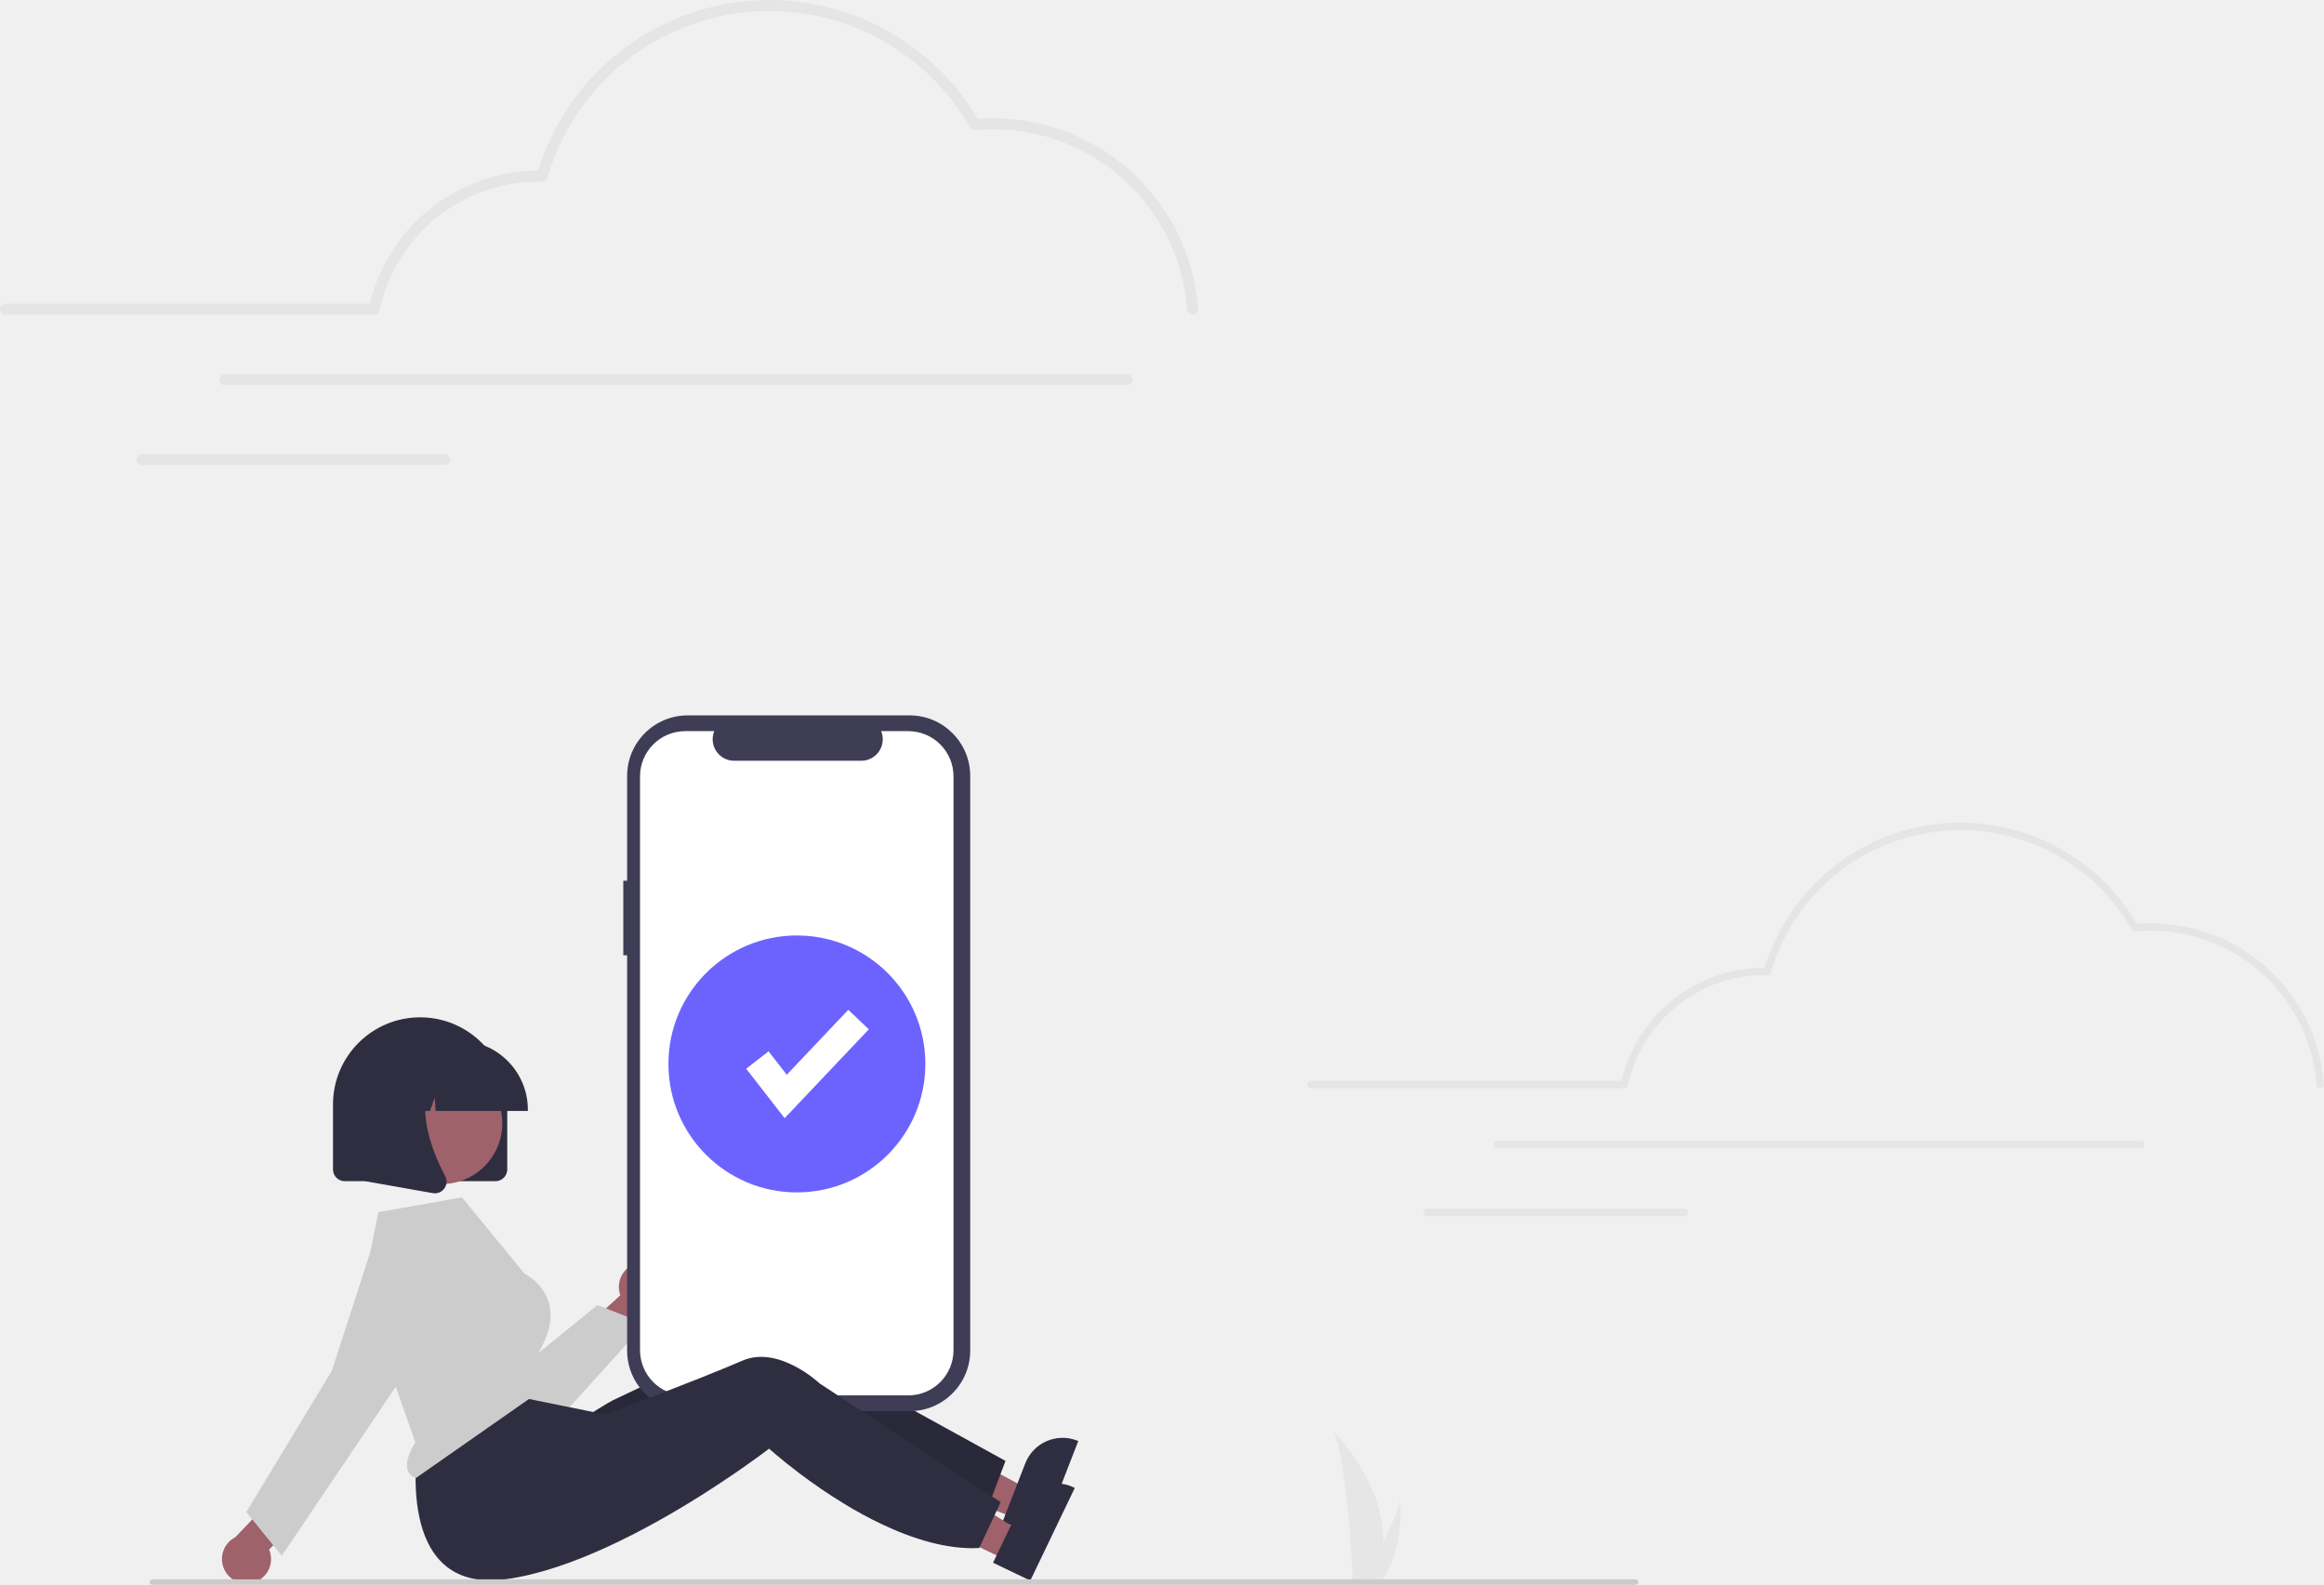
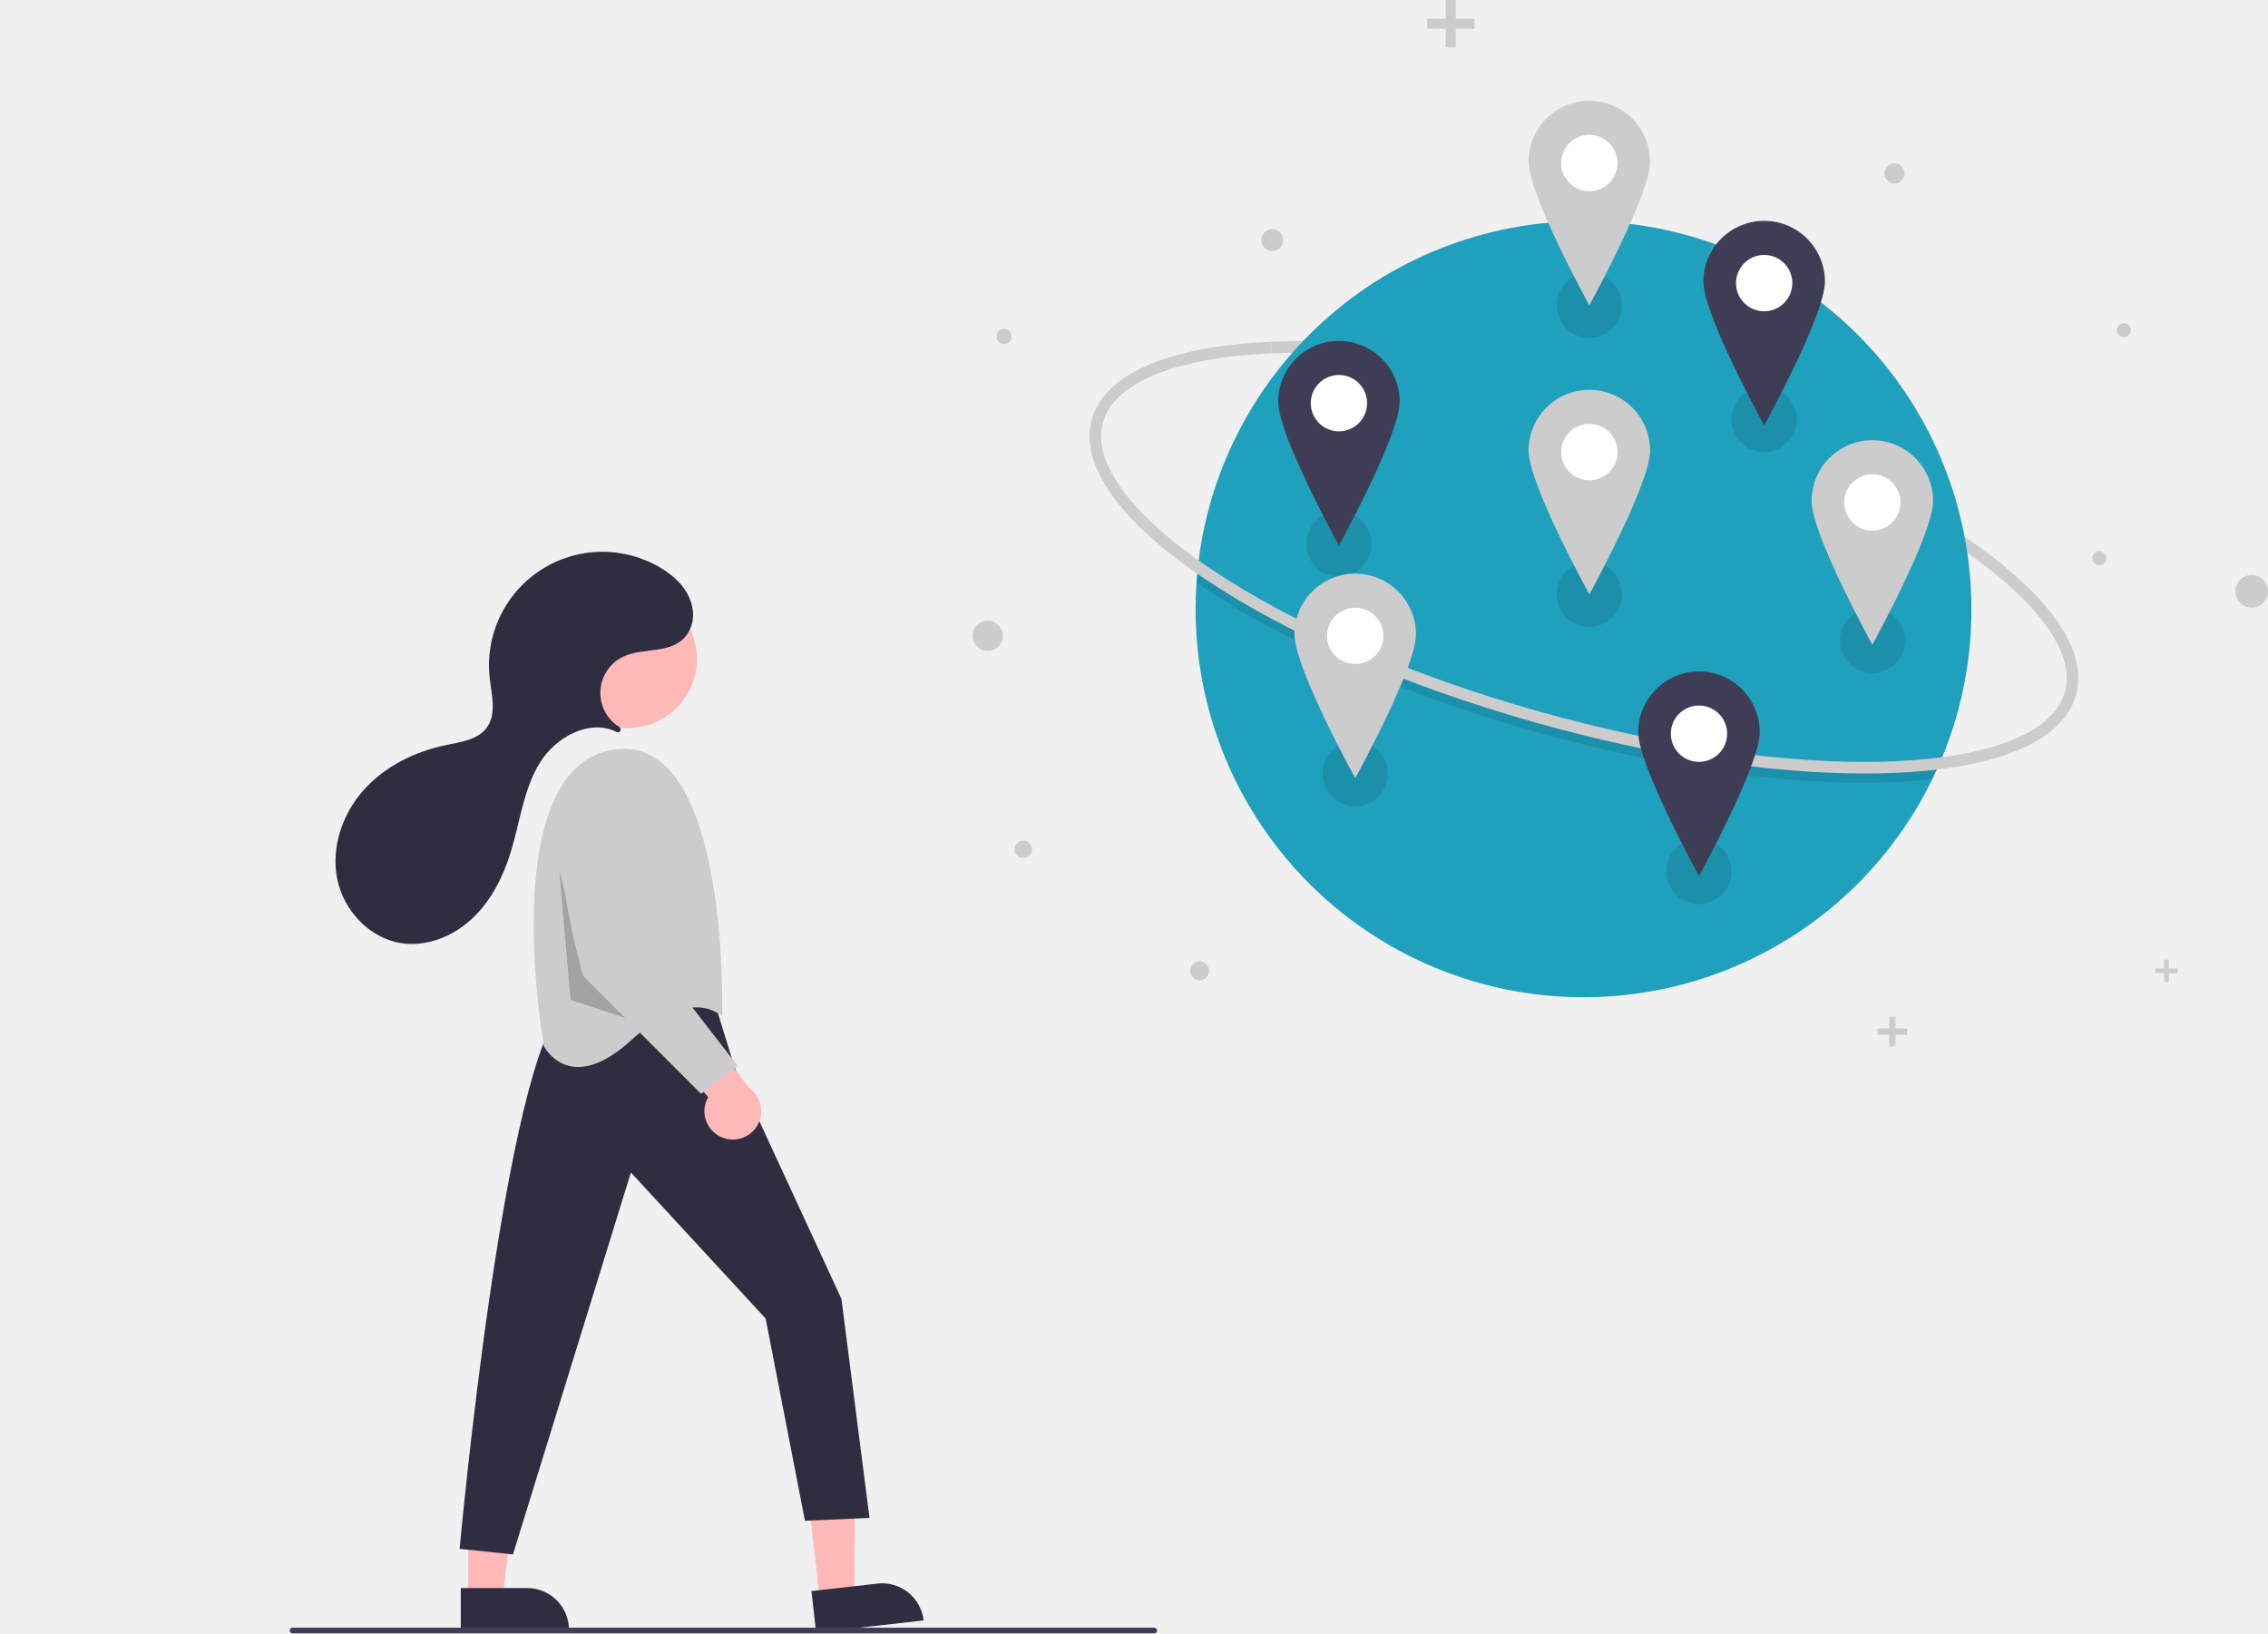
- <svg xmlns="http://www.w3.org/2000/svg" id="abe9a4ff-27f3-4ae0-80d1-3256bfad5e8d" data-name="Layer 1" width="844.669" height="576" viewBox="0 0 844.669 576">
-   <path id="ffb53e15-96a8-49e4-8474-dde31f47c838" data-name="Path 133" d="M680.393,722.64a50.807,50.807,0,0,1-2.374,14.045c-.032.106-.068.209-.102.315h-8.857c.009-.095.019-.2.028-.315.591-6.789-2.783-47.619-6.854-54.685C662.59,682.573,681.08,701.068,680.393,722.64Z" transform="translate(-177.6653 -162)" fill="#e6e6e6" />
-   <path id="b0d53736-93e7-4057-be18-9e9cd17f391b" data-name="Path 134" d="M679.729,736.685c-.074.106-.151.211-.23.315h-6.645c.05-.09.109-.195.176-.315,1.098-1.981,4.347-7.904,7.363-14.045,3.24-6.599,6.215-13.448,5.964-15.927C686.434,707.272,688.677,724.316,679.729,736.685Z" transform="translate(-177.6653 -162)" fill="#e6e6e6" />
-   <path d="M1020.979,557.539a1.354,1.354,0,0,1-1.35-1.26,60.446,60.446,0,0,0-60.12-56.01c-1.826,0-3.741.093-5.693.275a1.359,1.359,0,0,1-1.302-.675,71.757,71.757,0,0,0-131.222,15.607,1.363,1.363,0,0,1-1.331.977l-.453-.014c-.238-.008-.475-.016-.715-.016A50.712,50.712,0,0,0,769.375,556.464a1.354,1.354,0,0,1-1.325,1.075H654.126a1.355,1.355,0,1,1,0-2.709H766.963a53.444,53.444,0,0,1,51.83-41.115c.066,0,.131.001.197.001a75.092,75.092,0,0,1,26.11-37.491A73.755,73.755,0,0,1,890.213,461a74.704,74.704,0,0,1,64.215,36.772c1.736-.141,3.441-.212,5.08-.212a63.164,63.164,0,0,1,62.823,58.529,1.354,1.354,0,0,1-1.256,1.446C1021.043,557.538,1021.01,557.539,1020.979,557.539Z" transform="translate(-177.6653 -162)" fill="#e5e5e5" />
-   <path d="M955.746,579.343H721.864a1.355,1.355,0,0,1,0-2.709H955.746a1.355,1.355,0,0,1,0,2.709Z" transform="translate(-177.6653 -162)" fill="#e5e5e5" />
-   <path d="M789.884,604H696.357a1.355,1.355,0,1,1,0-2.709H789.884a1.355,1.355,0,0,1,0,2.709Z" transform="translate(-177.6653 -162)" fill="#e5e5e5" />
-   <path d="M611.131,276.356a2,2,0,0,1-1.993-1.86A70.684,70.684,0,0,0,538.835,209c-2.132,0-4.372.108-6.657.322a1.999,1.999,0,0,1-1.922-.997,83.989,83.989,0,0,0-153.59,18.267,1.991,1.991,0,0,1-1.967,1.443l-.532-.016c-.277-.009-.553-.019-.832-.019a59.235,59.235,0,0,0-57.723,46.769,2,2,0,0,1-1.957,1.587h-133.989a2,2,0,0,1,0-4H312.054A63.271,63.271,0,0,1,373.265,224a87.988,87.988,0,0,1,159.816-18.77c1.967-.153,3.897-.23,5.753-.23A74.697,74.697,0,0,1,613.128,274.216a2,2,0,0,1-1.855,2.135C611.225,276.355,611.178,276.356,611.131,276.356Z" transform="translate(-177.6653 -162)" fill="#e5e5e5" />
-   <path d="M587.335,302h-328a2,2,0,0,1,0-4h328a2,2,0,0,1,0,4Z" transform="translate(-177.6653 -162)" fill="#e5e5e5" />
-   <path d="M339.335,331h-110a2,2,0,0,1,0-4h110a2,2,0,1,1,0,4Z" transform="translate(-177.6653 -162)" fill="#e5e5e5" />
-   <polygon points="368.965 551.748 373.164 540.946 333.501 519.609 327.303 535.551 368.965 551.748" fill="#9f616a" />
-   <path d="M569.129,685.57a14.537,14.537,0,0,0-18.825,8.286l-2.833,7.281L543.104,712.377l-1.068,2.756,13.996,5.444,13.538-34.832Z" transform="translate(-177.6653 -162)" fill="#2f2e41" />
-   <path d="M543.106,692.96l-1.826,4.843-4.558,12.088-.109.302c-11.613,1.492-24.343-1.433-36.118-5.977a146.81,146.81,0,0,1-13.824-6.169c-6.659-3.364-12.621-6.915-17.377-9.953-7.161-4.596-11.589-8.047-11.589-8.047s-1.17,1.057-3.287,2.87c-2.837,2.428-7.371,6.218-13.114,10.681q-3.286,2.571-7.056,5.379c-18.528,13.743-42.306-22.928-42.306-22.928s6.687-4.258,8.434-5.084c5.625-2.661,18.841-8.942,30.243-14.523,5.874-2.88,11.26-5.579,14.876-7.498,12.804-6.817,28.721,6.083,28.721,6.083Z" transform="translate(-177.6653 -162)" fill="#2f2e41" />
-   <path d="M543.106,692.96l-1.826,4.843-4.558,12.088-.109.302c-11.613,1.492-24.343-1.433-36.118-5.977a146.81,146.81,0,0,1-13.824-6.169c-6.659-3.364-12.621-6.915-17.377-9.953-7.161-4.596-11.589-8.047-11.589-8.047s-1.17,1.057-3.287,2.87c-2.837,2.428-7.371,6.218-13.114,10.681q-3.286,2.571-7.056,5.379c-18.528,13.743-42.306-22.928-42.306-22.928s6.687-4.258,8.434-5.084c5.625-2.661,18.841-8.942,30.243-14.523,5.874-2.88,11.26-5.579,14.876-7.498,12.804-6.817,28.721,6.083,28.721,6.083Z" transform="translate(-177.6653 -162)" opacity="0.14" />
-   <path d="M409.915,620.979A8.864,8.864,0,0,0,403.123,632.751l-14.908,13.712,6.123,11.092,20.781-19.659a8.912,8.912,0,0,0-5.204-16.917Z" transform="translate(-177.6653 -162)" fill="#9f616a" />
-   <path d="M365.057,683.321q-1.01,0-2.023-.087a23.82,23.82,0,0,1-19.187-12.813l-23.884-45.971a13.19,13.19,0,0,1,22.809-13.2l22.035,49.441,29.983-24.361,17.361,6.758L382.832,675.454A24.09,24.09,0,0,1,365.057,683.321Z" transform="translate(-177.6653 -162)" fill="#ccc" />
-   <path d="M269.298,737.292a8.864,8.864,0,0,0,6.174-12.108l14.179-14.464L282.964,699.959l-19.737,20.708a8.912,8.912,0,0,0,6.072,16.625Z" transform="translate(-177.6653 -162)" fill="#9f616a" />
-   <path d="M404.207,482.094h1.389V444.03A22.03,22.03,0,0,1,427.626,422H508.269a22.03,22.03,0,0,1,22.03,22.03V652.849a22.03,22.03,0,0,1-22.03,22.03H427.626a22.03,22.03,0,0,1-22.03-22.03V509.188h-1.389Z" transform="translate(-177.6653 -162)" fill="#3f3d56" />
-   <path d="M426.738,427.731H437.264a7.816,7.816,0,0,0,7.237,10.768h46.199a7.816,7.816,0,0,0,7.237-10.768h9.832a16.452,16.452,0,0,1,16.452,16.452V652.696A16.452,16.452,0,0,1,507.769,669.148h-81.031a16.452,16.452,0,0,1-16.452-16.452h0V444.183A16.452,16.452,0,0,1,426.738,427.731Z" transform="translate(-177.6653 -162)" fill="#fff" />
-   <circle cx="289.631" cy="386.685" r="46.691" fill="#6c63ff" />
-   <polygon points="285.181 406.395 271.207 388.426 279.333 382.105 285.95 390.613 308.304 367.016 315.779 374.098 285.181 406.395" fill="#fff" />
-   <path d="M357.777,591.296H302.951a4.258,4.258,0,0,1-4.254-4.254V563.41a31.666,31.666,0,0,1,63.333,0V587.042A4.258,4.258,0,0,1,357.777,591.296Z" transform="translate(-177.6653 -162)" fill="#2f2e41" />
-   <polygon points="365.615 566.94 370.631 556.493 332.724 532.171 325.32 547.59 365.615 566.94" fill="#9f616a" />
-   <path d="M567.877,702.574a14.537,14.537,0,0,0-19.406,6.815l-3.384,7.042-5.218,10.871-1.276,2.666,13.536,6.503,16.174-33.689Z" transform="translate(-177.6653 -162)" fill="#2f2e41" />
-   <path d="M541.363,707.943l-2.193,4.688-5.473,11.702-.132.293c-11.693.596-24.161-3.299-35.552-8.734a146.809,146.809,0,0,1-13.309-7.212c-6.381-3.866-12.052-7.865-16.561-11.258-6.787-5.133-10.937-8.914-10.937-8.914s-1.248.964-3.497,2.609c-3.015,2.202-7.827,5.634-13.895,9.642q-3.474,2.311-7.449,4.821c-19.529,12.279-47.301,27.233-70.924,30.39-41.488,5.549-31.723-49.816-31.723-49.816l33.018-17.147,14.018,2.845,15.606,3.157,5.53,1.125s1.049-.397,2.855-1.087c5.813-2.221,19.473-7.468,31.27-12.156,6.078-2.42,11.655-4.698,15.408-6.333,13.29-5.813,28.169,8.271,28.169,8.271Z" transform="translate(-177.6653 -162)" fill="#2f2e41" />
-   <circle cx="160.461" cy="408.245" r="22.106" fill="#9f616a" />
-   <path d="M309.367,631.609l19.257,54.595-.116.191c-2.678,4.428-3.554,7.999-2.531,10.328a4.501,4.501,0,0,0,2.853,2.461l45.57-31.852-1.596-12.766.089-.143c4.405-7.048,5.831-13.43,4.24-18.969-2.065-7.188-8.626-10.451-8.692-10.483l-.159-.125L345.553,597.182l-30.383,5.398Z" transform="translate(-177.6653 -162)" fill="#ccc" />
-   <path d="M280.082,727.436l-12.9-15.878,31.099-51.337,14.499-44.818.45.145-.45-.145a18.004,18.004,0,1,1,32.105,15.537L318.266,670.82Z" transform="translate(-177.6653 -162)" fill="#ccc" />
-   <path d="M369.522,565.773H335.997l-.344-4.813-1.719,4.813h-5.162l-.681-9.539-3.407,9.539h-9.988v-.473a25.078,25.078,0,0,1,25.049-25.05h4.727a25.078,25.078,0,0,1,25.05,25.05Z" transform="translate(-177.6653 -162)" fill="#2f2e41" />
-   <path d="M335.723,595.707a4.345,4.345,0,0,1-.753-.066l-24.548-4.331V550.739h27.023l-.669.78c-9.308,10.856-2.296,28.459,2.713,37.985a4.191,4.191,0,0,1-.333,4.449A4.237,4.237,0,0,1,335.723,595.707Z" transform="translate(-177.6653 -162)" fill="#2f2e41" />
-   <path d="M772.087,738h-539a1,1,0,1,1,0-2h539a1,1,0,1,1,0,2Z" transform="translate(-177.6653 -162)" fill="#cbcbcb" />
+ <svg xmlns="http://www.w3.org/2000/svg" width="368" height="265" viewBox="0 0 368 265" fill="none">
+   <g clip-path="url(#clip0)">
+     <path d="M321.262 91.166C307.943 81.206 287.083 71.787 264.03 65.324C243.04 59.439 222.567 56.598 206.379 57.323L206.294 55.44C222.676 54.706 243.361 57.571 264.539 63.509C287.806 70.032 308.893 79.562 322.39 89.656L321.262 91.166Z" fill="#CCCCCC" />
+     <path d="M319.879 98.837C319.891 107.661 318.042 116.388 314.452 124.449C314.152 125.124 313.84 125.792 313.515 126.455C307.271 139.247 296.879 149.545 284.032 155.67C271.186 161.795 256.644 163.385 242.778 160.181C228.911 156.977 216.54 149.168 207.681 138.027C198.821 126.887 193.997 113.072 193.995 98.837C193.995 97.38 194.045 95.934 194.144 94.5C194.191 93.77 194.252 93.045 194.327 92.324C195.996 76.277 203.76 61.483 216.016 50.995C228.273 40.508 244.086 35.126 260.194 35.962C276.301 36.797 291.474 43.786 302.58 55.486C313.686 67.186 319.878 82.703 319.879 98.837V98.837Z" fill="#1FA0BD" />
+     <path opacity="0.1" d="M314.452 124.449C314.152 125.124 313.84 125.792 313.515 126.455C311.676 126.654 309.74 126.799 307.707 126.89C306.024 126.965 304.292 127.003 302.523 127.003C287.066 127.003 268.465 124.149 249.461 118.822C228.284 112.884 209.124 104.579 195.51 95.435C195.047 95.124 194.591 94.812 194.144 94.5C194.191 93.77 194.252 93.045 194.327 92.324C195.049 92.839 195.793 93.354 196.56 93.87C210.013 102.905 228.981 111.122 249.97 117.007C268.808 122.289 287.234 125.118 302.513 125.118C304.26 125.118 305.963 125.081 307.622 125.007C310.038 124.898 312.315 124.712 314.452 124.449Z" fill="black" />
+     <path d="M302.523 125.495C287.067 125.496 268.464 122.642 249.462 117.314C228.284 111.377 209.124 103.071 195.51 93.927C181.612 84.592 175.095 75.394 177.16 68.027C179.224 60.66 189.571 56.19 206.294 55.44L206.379 57.323C198.569 57.673 192.204 58.834 187.462 60.774C182.731 62.709 179.875 65.321 178.974 68.536C178.073 71.751 179.156 75.466 182.193 79.579C185.236 83.702 190.071 88.002 196.561 92.362C210.013 101.397 228.981 109.614 249.971 115.499C268.808 120.78 287.233 123.61 302.514 123.611C304.26 123.611 305.963 123.574 307.622 123.499C315.432 123.149 321.796 121.988 326.539 120.048C331.27 118.113 334.126 115.502 335.026 112.287C336.644 106.514 331.756 99.013 321.262 91.166L322.39 89.656C327.79 93.694 331.788 97.675 334.271 101.487C336.934 105.574 337.798 109.379 336.841 112.796C334.777 120.163 324.43 124.633 307.706 125.383C306.023 125.458 304.293 125.495 302.523 125.495Z" fill="#CCCCCC" />
+     <path d="M258.602 24.522C259.001 24.522 259.323 24.199 259.323 23.801C259.323 23.402 259.001 23.079 258.602 23.079C258.204 23.079 257.881 23.402 257.881 23.801C257.881 24.199 258.204 24.522 258.602 24.522Z" fill="#F2F2F2" />
+     <path d="M162.916 55.829C163.601 55.829 164.157 55.273 164.157 54.588C164.157 53.902 163.601 53.347 162.916 53.347C162.231 53.347 161.675 53.902 161.675 54.588C161.675 55.273 162.231 55.829 162.916 55.829Z" fill="#CCCCCC" />
+     <path d="M160.271 105.618C161.625 105.618 162.723 104.52 162.723 103.166C162.723 101.812 161.625 100.714 160.271 100.714C158.918 100.714 157.82 101.812 157.82 103.166C157.82 104.52 158.918 105.618 160.271 105.618Z" fill="#CCCCCC" />
+     <path d="M307.407 29.764C308.309 29.764 309.041 29.032 309.041 28.13C309.041 27.227 308.309 26.496 307.407 26.496C306.505 26.496 305.773 27.227 305.773 28.13C305.773 29.032 306.505 29.764 307.407 29.764Z" fill="#CCCCCC" />
+     <path d="M365.348 98.604C366.812 98.604 368 97.416 368 95.951C368 94.486 366.812 93.298 365.348 93.298C363.883 93.298 362.695 94.486 362.695 95.951C362.695 97.416 363.883 98.604 365.348 98.604Z" fill="#CCCCCC" />
+     <path d="M344.607 54.714C345.236 54.714 345.745 54.205 345.745 53.576C345.745 52.947 345.236 52.437 344.607 52.437C343.978 52.437 343.469 52.947 343.469 53.576C343.469 54.205 343.978 54.714 344.607 54.714Z" fill="#CCCCCC" />
+     <path d="M206.432 40.727C207.412 40.727 208.207 39.932 208.207 38.952C208.207 37.971 207.412 37.176 206.432 37.176C205.451 37.176 204.656 37.971 204.656 38.952C204.656 39.932 205.451 40.727 206.432 40.727Z" fill="#CCCCCC" />
+     <path d="M340.624 91.71C341.252 91.71 341.762 91.2 341.762 90.571C341.762 89.943 341.252 89.433 340.624 89.433C339.995 89.433 339.486 89.943 339.486 90.571C339.486 91.2 339.995 91.71 340.624 91.71Z" fill="#CCCCCC" />
+     <path d="M166.042 139.213C166.824 139.213 167.458 138.578 167.458 137.796C167.458 137.013 166.824 136.379 166.042 136.379C165.259 136.379 164.625 137.013 164.625 137.796C164.625 138.578 165.259 139.213 166.042 139.213Z" fill="#CCCCCC" />
+     <path d="M194.651 159.05C195.498 159.05 196.185 158.363 196.185 157.516C196.185 156.668 195.498 155.981 194.651 155.981C193.804 155.981 193.117 156.668 193.117 157.516C193.117 158.363 193.804 159.05 194.651 159.05Z" fill="#CCCCCC" />
+     <path d="M239.241 3.028H236.215V0H234.591V3.028H231.562V4.654H234.591V7.681H236.215V4.654H239.241V3.028Z" fill="#CCCCCC" />
+     <path d="M309.457 166.861H307.556V164.96H306.536V166.861H304.636V167.881H306.536V169.782H307.556V167.881H309.457V166.861Z" fill="#CCCCCC" />
+     <path d="M353.326 157.13H351.905V155.708H351.142V157.13H349.721V157.893H351.142V159.314H351.905V157.893H353.326V157.13Z" fill="#CCCCCC" />
+     <path opacity="0.1" d="M257.881 54.828C260.802 54.828 263.17 52.459 263.17 49.538C263.17 46.615 260.802 44.247 257.881 44.247C254.96 44.247 252.592 46.615 252.592 49.538C252.592 52.459 254.96 54.828 257.881 54.828Z" fill="black" />
+     <path opacity="0.1" d="M217.251 93.546C220.172 93.546 222.54 91.178 222.54 88.256C222.54 85.334 220.172 82.965 217.251 82.965C214.329 82.965 211.961 85.334 211.961 88.256C211.961 91.178 214.329 93.546 217.251 93.546Z" fill="black" />
+     <path opacity="0.1" d="M275.672 146.694C278.593 146.694 280.961 144.325 280.961 141.403C280.961 138.481 278.593 136.112 275.672 136.112C272.751 136.112 270.383 138.481 270.383 141.403C270.383 144.325 272.751 146.694 275.672 146.694Z" fill="black" />
+     <path opacity="0.1" d="M257.881 101.723C260.802 101.723 263.17 99.354 263.17 96.432C263.17 93.51 260.802 91.141 257.881 91.141C254.96 91.141 252.592 93.51 252.592 96.432C252.592 99.354 254.96 101.723 257.881 101.723Z" fill="black" />
+     <path opacity="0.1" d="M219.895 130.822C222.816 130.822 225.184 128.453 225.184 125.531C225.184 122.609 222.816 120.24 219.895 120.24C216.974 120.24 214.606 122.609 214.606 125.531C214.606 128.453 216.974 130.822 219.895 130.822Z" fill="black" />
+     <path opacity="0.1" d="M286.25 73.346C289.171 73.346 291.54 70.977 291.54 68.055C291.54 65.133 289.171 62.764 286.25 62.764C283.329 62.764 280.961 65.133 280.961 68.055C280.961 70.977 283.329 73.346 286.25 73.346Z" fill="black" />
+     <path opacity="0.1" d="M303.801 109.178C306.722 109.178 309.09 106.809 309.09 103.887C309.09 100.965 306.722 98.597 303.801 98.597C300.88 98.597 298.511 100.965 298.511 103.887C298.511 106.809 300.88 109.178 303.801 109.178Z" fill="black" />
+     <path d="M257.881 80.32C261.732 80.32 264.853 77.197 264.853 73.346C264.853 69.494 261.732 66.371 257.881 66.371C254.03 66.371 250.909 69.494 250.909 73.346C250.909 77.197 254.03 80.32 257.881 80.32Z" fill="white" />
+     <path d="M257.881 63.245C255.267 63.245 252.76 64.284 250.911 66.133C249.062 67.982 248.024 70.49 248.024 73.105C248.024 78.55 257.881 96.432 257.881 96.432C257.881 96.432 267.738 78.55 267.738 73.105C267.738 70.49 266.7 67.982 264.851 66.133C263.002 64.284 260.495 63.245 257.881 63.245ZM257.881 77.915C256.978 77.915 256.094 77.647 255.343 77.145C254.592 76.643 254.007 75.929 253.661 75.094C253.315 74.259 253.225 73.341 253.401 72.454C253.577 71.568 254.012 70.754 254.651 70.115C255.29 69.476 256.104 69.04 256.99 68.864C257.876 68.688 258.794 68.778 259.629 69.124C260.464 69.47 261.177 70.056 261.679 70.807C262.181 71.558 262.449 72.442 262.449 73.346C262.449 73.946 262.331 74.54 262.101 75.094C261.872 75.648 261.535 76.152 261.111 76.576C260.687 77.001 260.183 77.337 259.629 77.567C259.075 77.797 258.481 77.915 257.881 77.915Z" fill="#CCCCCC" />
+     <path d="M219.895 110.14C223.746 110.14 226.867 107.017 226.867 103.166C226.867 99.314 223.746 96.192 219.895 96.192C216.044 96.192 212.923 99.314 212.923 103.166C212.923 107.017 216.044 110.14 219.895 110.14Z" fill="white" />
+     <path d="M219.895 93.065C217.281 93.065 214.774 94.104 212.925 95.953C211.076 97.802 210.038 100.31 210.038 102.925C210.038 108.371 219.895 126.252 219.895 126.252C219.895 126.252 229.752 108.371 229.752 102.925C229.752 101.631 229.497 100.348 229.002 99.152C228.506 97.956 227.78 96.869 226.865 95.953C225.95 95.038 224.863 94.311 223.667 93.816C222.471 93.32 221.19 93.065 219.895 93.065ZM219.895 107.735C218.992 107.735 218.108 107.467 217.357 106.965C216.606 106.463 216.021 105.749 215.675 104.914C215.329 104.079 215.239 103.161 215.415 102.274C215.591 101.388 216.026 100.574 216.665 99.935C217.304 99.296 218.118 98.861 219.004 98.684C219.89 98.508 220.808 98.599 221.643 98.944C222.478 99.29 223.191 99.876 223.693 100.627C224.195 101.379 224.463 102.262 224.463 103.166C224.463 103.766 224.345 104.36 224.115 104.914C223.886 105.469 223.549 105.972 223.125 106.397C222.701 106.821 222.197 107.158 221.643 107.387C221.089 107.617 220.495 107.735 219.895 107.735Z" fill="#CCCCCC" />
+     <path d="M303.801 88.496C307.651 88.496 310.773 85.374 310.773 81.522C310.773 77.67 307.651 74.548 303.801 74.548C299.95 74.548 296.829 77.67 296.829 81.522C296.829 85.374 299.95 88.496 303.801 88.496Z" fill="white" />
+     <path d="M303.801 71.422C302.506 71.422 301.224 71.677 300.029 72.172C298.833 72.668 297.746 73.394 296.831 74.31C295.915 75.225 295.189 76.312 294.694 77.508C294.199 78.705 293.944 79.987 293.944 81.282C293.944 86.727 303.801 104.609 303.801 104.609C303.801 104.609 313.658 86.727 313.658 81.282C313.658 79.987 313.403 78.705 312.908 77.508C312.412 76.312 311.686 75.225 310.771 74.31C309.855 73.394 308.769 72.668 307.573 72.172C306.377 71.677 305.095 71.422 303.801 71.422ZM303.801 86.091C302.897 86.091 302.014 85.823 301.263 85.321C300.512 84.819 299.926 84.106 299.581 83.271C299.235 82.436 299.144 81.517 299.321 80.631C299.497 79.744 299.932 78.93 300.571 78.291C301.21 77.652 302.023 77.217 302.91 77.041C303.796 76.864 304.714 76.955 305.549 77.301C306.384 77.647 307.097 78.232 307.599 78.984C308.101 79.735 308.369 80.618 308.369 81.522C308.369 82.122 308.251 82.716 308.021 83.271C307.791 83.825 307.455 84.329 307.031 84.753C306.607 85.177 306.103 85.514 305.549 85.743C304.995 85.973 304.401 86.091 303.801 86.091Z" fill="#CCCCCC" />
+     <path d="M257.881 33.425C261.732 33.425 264.853 30.303 264.853 26.451C264.853 22.599 261.732 19.477 257.881 19.477C254.03 19.477 250.909 22.599 250.909 26.451C250.909 30.303 254.03 33.425 257.881 33.425Z" fill="white" />
+     <path d="M257.881 16.351C255.267 16.351 252.76 17.389 250.911 19.238C249.062 21.087 248.024 23.595 248.024 26.21C248.024 31.656 257.881 49.538 257.881 49.538C257.881 49.538 267.738 31.656 267.738 26.21C267.738 23.595 266.7 21.087 264.851 19.238C263.002 17.389 260.495 16.351 257.881 16.351ZM257.881 31.02C256.978 31.02 256.094 30.752 255.343 30.25C254.592 29.748 254.007 29.034 253.661 28.199C253.315 27.364 253.225 26.446 253.401 25.559C253.577 24.673 254.012 23.859 254.651 23.22C255.29 22.581 256.104 22.146 256.99 21.969C257.876 21.793 258.794 21.884 259.629 22.229C260.464 22.575 261.177 23.161 261.679 23.912C262.181 24.664 262.449 25.547 262.449 26.451C262.449 27.051 262.331 27.645 262.101 28.199C261.872 28.754 261.535 29.258 261.111 29.682C260.687 30.106 260.183 30.443 259.629 30.672C259.075 30.902 258.481 31.02 257.881 31.02Z" fill="#CCCCCC" />
+     <path d="M275.672 126.012C279.522 126.012 282.644 122.89 282.644 119.038C282.644 115.186 279.522 112.064 275.672 112.064C271.821 112.064 268.7 115.186 268.7 119.038C268.7 122.89 271.821 126.012 275.672 126.012Z" fill="white" />
+     <path d="M275.672 108.937C273.058 108.937 270.55 109.976 268.702 111.825C266.853 113.674 265.815 116.182 265.815 118.797C265.815 124.243 275.672 142.124 275.672 142.124C275.672 142.124 285.529 124.243 285.529 118.797C285.529 117.503 285.274 116.22 284.779 115.024C284.283 113.828 283.557 112.741 282.642 111.825C281.727 110.91 280.64 110.183 279.444 109.688C278.248 109.192 276.966 108.937 275.672 108.937ZM275.672 123.607C274.768 123.607 273.885 123.339 273.134 122.837C272.383 122.335 271.797 121.621 271.452 120.786C271.106 119.951 271.015 119.033 271.192 118.146C271.368 117.26 271.803 116.446 272.442 115.807C273.081 115.168 273.895 114.733 274.781 114.556C275.667 114.38 276.585 114.471 277.42 114.816C278.255 115.162 278.968 115.748 279.47 116.499C279.972 117.251 280.24 118.134 280.24 119.038C280.24 119.638 280.122 120.232 279.892 120.786C279.663 121.341 279.326 121.844 278.902 122.269C278.478 122.693 277.974 123.03 277.42 123.259C276.866 123.489 276.272 123.607 275.672 123.607Z" fill="#3F3D56" />
+     <path d="M217.25 72.384C221.101 72.384 224.223 69.261 224.223 65.41C224.223 61.558 221.101 58.435 217.25 58.435C213.4 58.435 210.278 61.558 210.278 65.41C210.278 69.261 213.4 72.384 217.25 72.384Z" fill="white" />
+     <path d="M217.25 55.309C214.636 55.309 212.129 56.348 210.28 58.197C208.432 60.046 207.393 62.554 207.393 65.169C207.393 70.615 217.25 88.496 217.25 88.496C217.25 88.496 227.108 70.615 227.108 65.169C227.108 62.554 226.069 60.046 224.22 58.197C222.372 56.348 219.865 55.309 217.25 55.309ZM217.25 69.979C216.347 69.979 215.464 69.711 214.713 69.209C213.961 68.707 213.376 67.993 213.03 67.158C212.684 66.323 212.594 65.404 212.77 64.518C212.947 63.632 213.382 62.818 214.02 62.179C214.659 61.54 215.473 61.104 216.359 60.928C217.245 60.752 218.164 60.842 218.999 61.188C219.833 61.534 220.547 62.12 221.049 62.871C221.55 63.622 221.818 64.506 221.818 65.409C221.818 66.01 221.7 66.604 221.471 67.158C221.241 67.713 220.905 68.216 220.48 68.641C220.056 69.065 219.553 69.401 218.999 69.631C218.444 69.861 217.85 69.979 217.25 69.979Z" fill="#3F3D56" />
+     <path d="M286.25 52.904C290.101 52.904 293.222 49.782 293.222 45.93C293.222 42.078 290.101 38.956 286.25 38.956C282.4 38.956 279.278 42.078 279.278 45.93C279.278 49.782 282.4 52.904 286.25 52.904Z" fill="white" />
+     <path d="M286.25 35.83C283.636 35.83 281.129 36.869 279.28 38.718C277.432 40.567 276.393 43.075 276.393 45.69C276.393 51.135 286.25 69.017 286.25 69.017C286.25 69.017 296.107 51.135 296.107 45.69C296.107 43.075 295.069 40.567 293.22 38.718C291.372 36.869 288.865 35.83 286.25 35.83ZM286.25 50.499C285.347 50.499 284.464 50.231 283.712 49.729C282.961 49.227 282.376 48.514 282.03 47.679C281.684 46.844 281.594 45.925 281.77 45.039C281.946 44.153 282.381 43.338 283.02 42.699C283.659 42.06 284.473 41.625 285.359 41.449C286.245 41.273 287.164 41.363 287.998 41.709C288.833 42.055 289.546 42.64 290.048 43.392C290.55 44.143 290.818 45.026 290.818 45.93C290.818 47.142 290.337 48.304 289.48 49.161C288.624 50.018 287.462 50.499 286.25 50.499V50.499Z" fill="#3F3D56" />
+     <path d="M133.031 259.593L138.58 258.963L138.792 237.254L130.602 238.184L133.031 259.593Z" fill="#FFB8B8" />
+     <path d="M149.867 262.902L132.427 264.882L131.662 258.142L142.364 256.927C144.151 256.724 145.945 257.24 147.352 258.36C148.759 259.481 149.664 261.115 149.867 262.902Z" fill="#2F2E41" />
+     <path d="M75.963 259.246L81.548 259.246L84.204 237.699L75.962 237.699L75.963 259.246Z" fill="#FFB8B8" />
+     <path d="M92.319 264.432L74.767 264.433L74.766 257.65L85.537 257.65C87.335 257.649 89.06 258.364 90.332 259.636C91.604 260.908 92.318 262.633 92.319 264.432Z" fill="#2F2E41" />
+     <path d="M116.032 162.89L119.221 173.265L136.53 210.734L141.086 246.275L130.609 246.73L124.231 213.923L102.366 190.229L83.234 252.198L74.579 251.287C74.579 251.287 81.868 171.092 91.889 162.89C91.889 162.89 108.288 155.144 116.032 162.89Z" fill="#2F2E41" />
+     <path d="M101.887 118.124C108.066 118.124 113.075 113.113 113.075 106.932C113.075 100.752 108.066 95.741 101.887 95.741C95.708 95.741 90.699 100.752 90.699 106.932C90.699 113.113 95.708 118.124 101.887 118.124Z" fill="#FFB8B8" />
+     <path d="M117.171 164.94C117.171 164.94 118.537 118.464 99.405 121.653C80.273 124.843 88.245 169.725 88.245 169.725C88.245 169.725 92.344 177.926 102.366 168.813C112.388 159.7 117.171 164.94 117.171 164.94Z" fill="#CCCCCC" />
+     <path opacity="0.2" d="M90.75 141.246L95.252 158.508L102.111 165.369L92.573 162.206L90.75 141.246Z" fill="black" />
+     <path d="M117.312 184.596C116.682 184.368 116.111 184.005 115.637 183.531C115.163 183.058 114.798 182.486 114.569 181.857C114.34 181.228 114.252 180.556 114.31 179.888C114.369 179.221 114.573 178.575 114.908 177.995L104.268 165.672L112.656 164.58L121.474 176.449C122.411 177.077 123.084 178.027 123.368 179.119C123.651 180.21 123.524 181.368 123.011 182.372C122.498 183.376 121.634 184.157 120.584 184.567C119.534 184.977 118.369 184.988 117.312 184.596Z" fill="#FFB8B8" />
+     <path d="M104.357 131.12L105.555 154.688L119.676 172.914L113.754 177.471L94.622 158.333C94.622 158.333 87.789 135.095 92.8 128.26C94.679 125.697 96.75 124.992 98.605 125.112C100.132 125.24 101.559 125.921 102.618 127.027C103.677 128.133 104.296 129.589 104.357 131.12Z" fill="#CCCCCC" />
+     <path d="M100.557 118.692C100.61 118.644 100.652 118.584 100.678 118.517C100.704 118.45 100.715 118.378 100.708 118.307C100.702 118.235 100.679 118.166 100.641 118.105C100.604 118.044 100.552 117.993 100.491 117.955C99.498 117.339 98.688 116.468 98.148 115.431C97.608 114.395 97.356 113.232 97.421 112.065C97.485 110.897 97.862 109.769 98.513 108.798C99.163 107.827 100.063 107.049 101.118 106.547C104.408 104.978 108.865 106.198 111.297 103.184C111.791 102.539 112.141 101.795 112.322 101.002C112.503 100.21 112.511 99.388 112.345 98.592C111.821 95.745 109.681 93.63 107.284 92.181C104.341 90.401 100.957 89.481 97.517 89.526C94.078 89.571 90.719 90.578 87.823 92.434C84.926 94.29 82.607 96.921 81.129 100.028C79.65 103.135 79.071 106.594 79.457 110.013C79.766 112.753 80.612 115.826 78.983 118.051C77.549 120.009 74.843 120.376 72.465 120.863C67.367 121.906 62.448 124.314 58.988 128.202C55.528 132.091 53.682 137.547 54.725 142.647C55.768 147.748 59.953 152.23 65.097 153.02C69.284 153.664 73.608 151.885 76.683 148.97C79.757 146.056 81.701 142.119 82.927 138.063C84.382 133.249 84.956 128.062 87.582 123.773C90.153 119.577 95.693 116.569 100.034 118.754C100.117 118.798 100.212 118.815 100.305 118.804C100.398 118.793 100.486 118.753 100.557 118.692Z" fill="#2F2E41" />
+     <path d="M187.302 265H47.456C47.335 265 47.219 264.952 47.133 264.867C47.048 264.781 47 264.665 47 264.544C47 264.424 47.048 264.308 47.133 264.222C47.219 264.137 47.335 264.089 47.456 264.089H187.302C187.422 264.089 187.538 264.137 187.624 264.222C187.709 264.308 187.757 264.424 187.757 264.544C187.757 264.665 187.709 264.781 187.624 264.867C187.538 264.952 187.422 265 187.302 265Z" fill="#3F3D56" />
+   </g>
+   <defs>
+     <clipPath id="clip0">
+       <rect width="368" height="265" fill="white" />
+     </clipPath>
+   </defs>
</svg>
